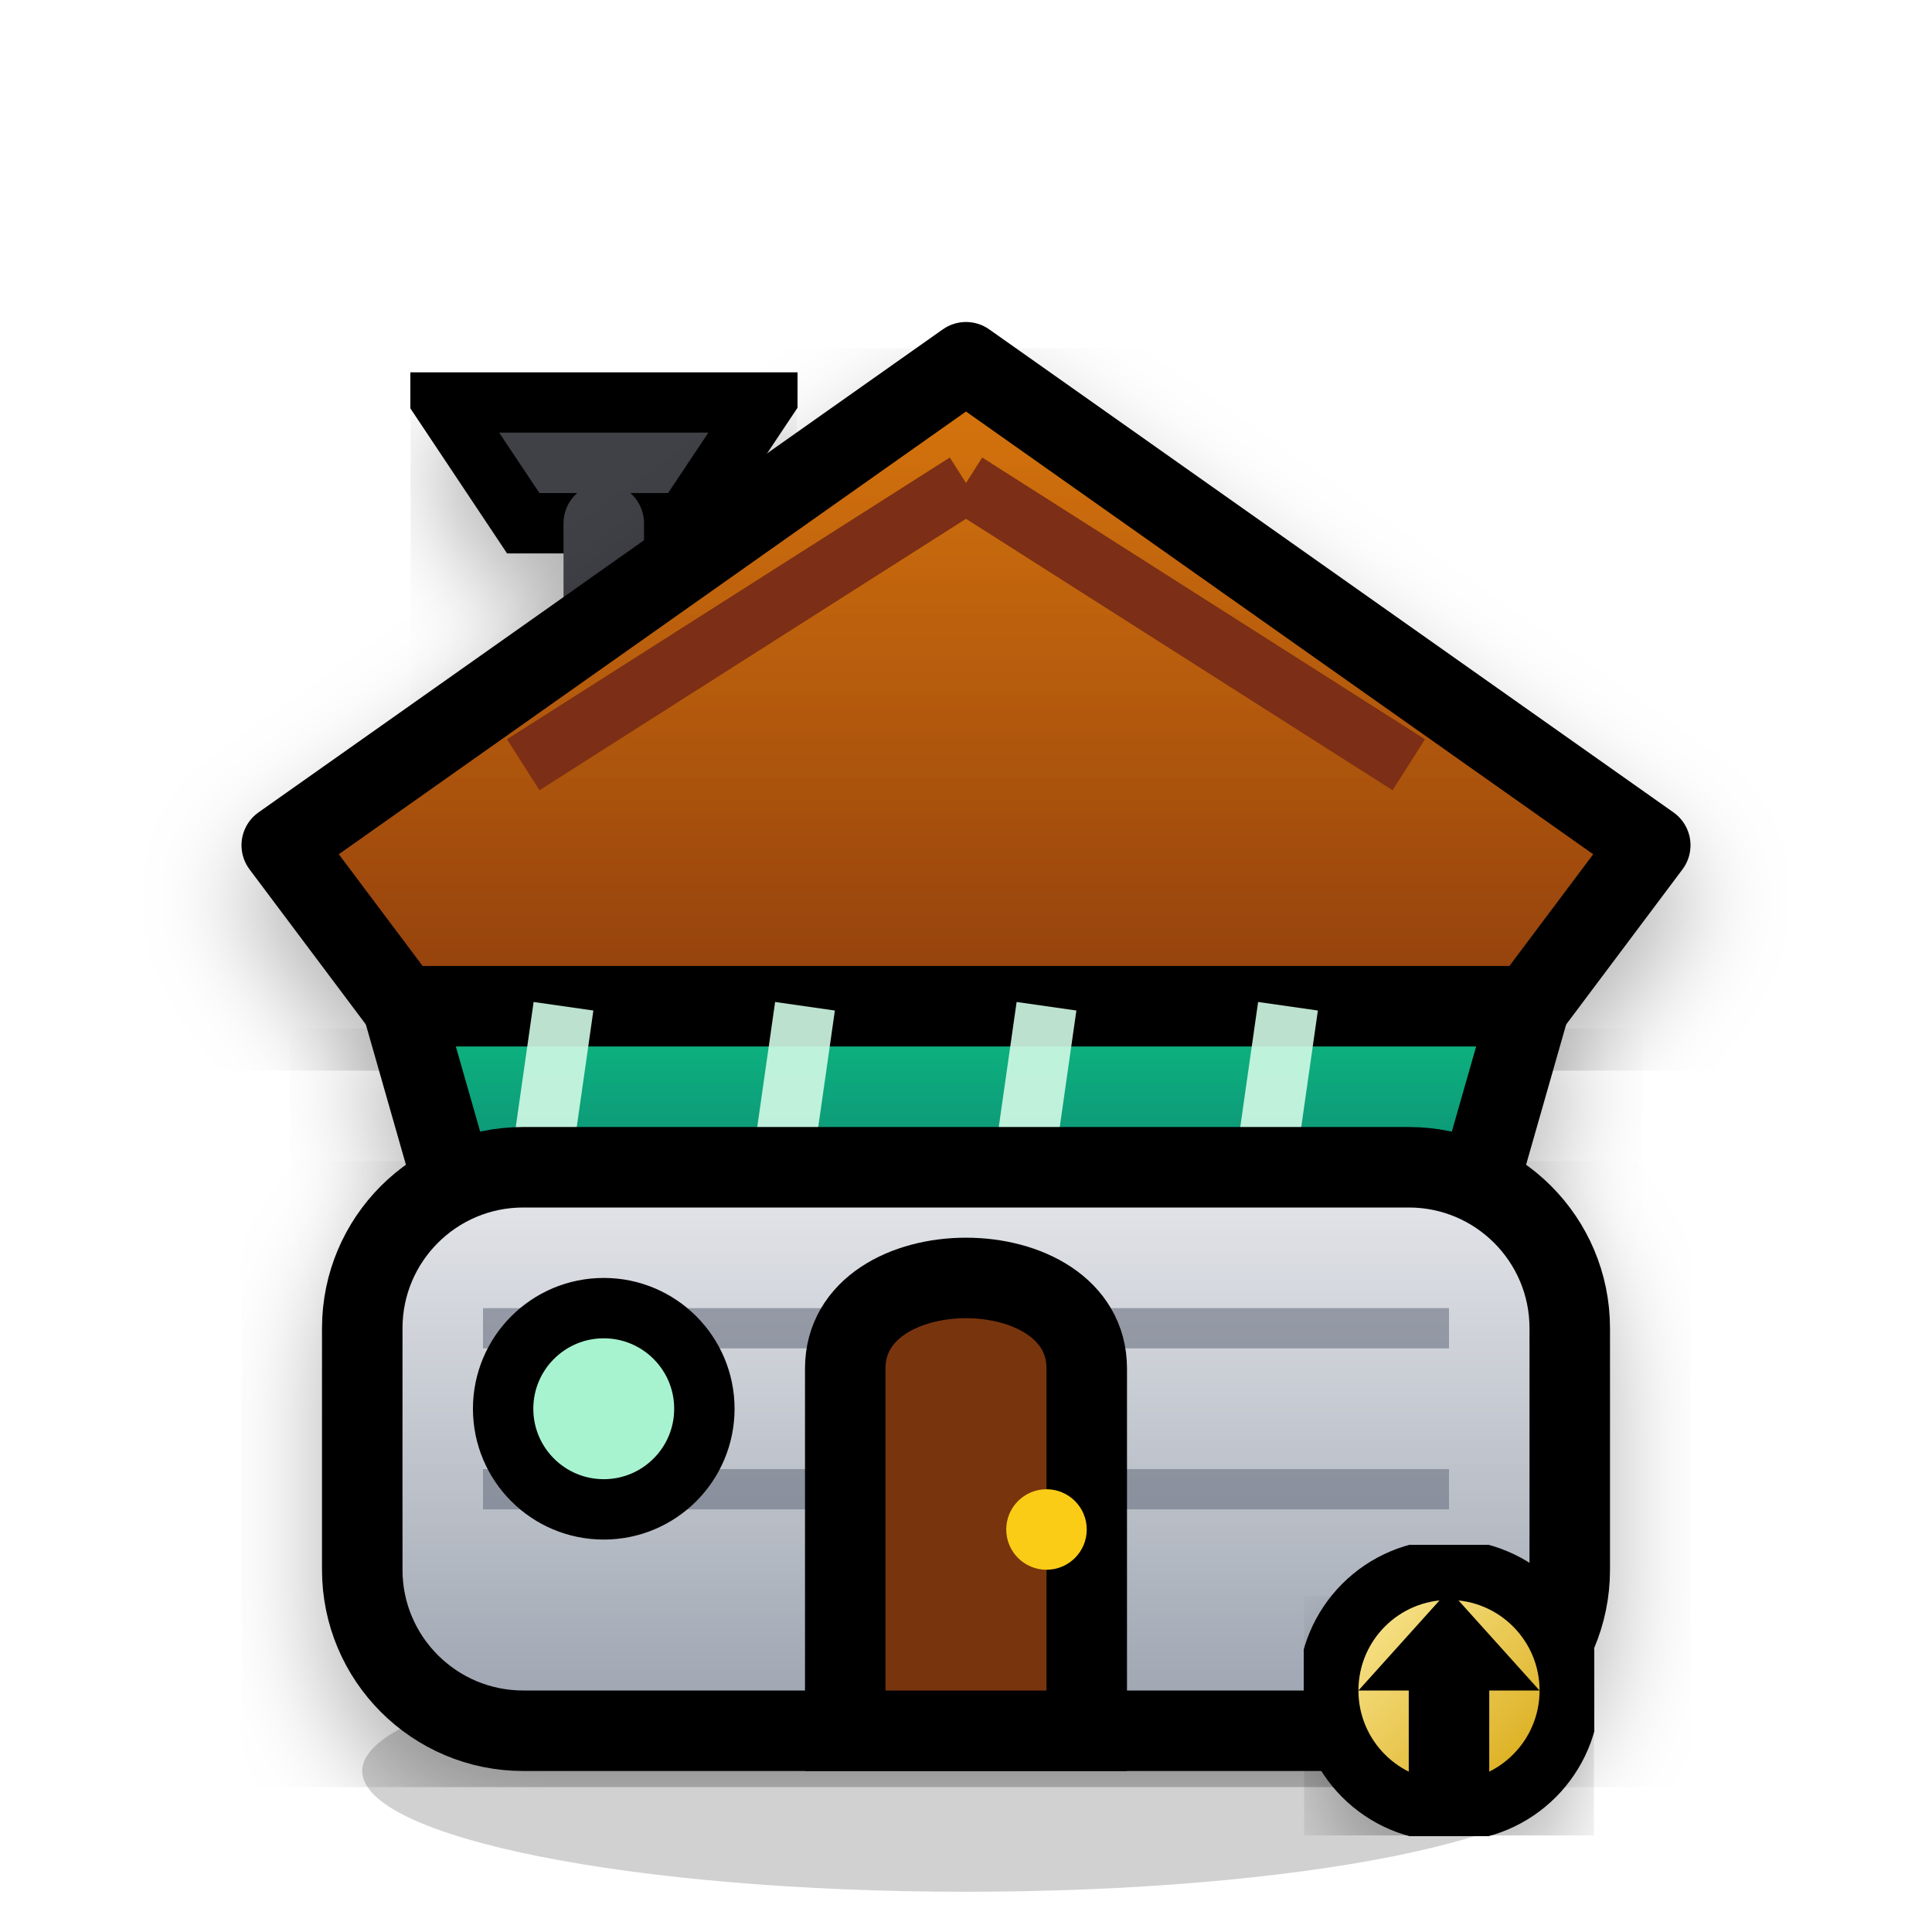
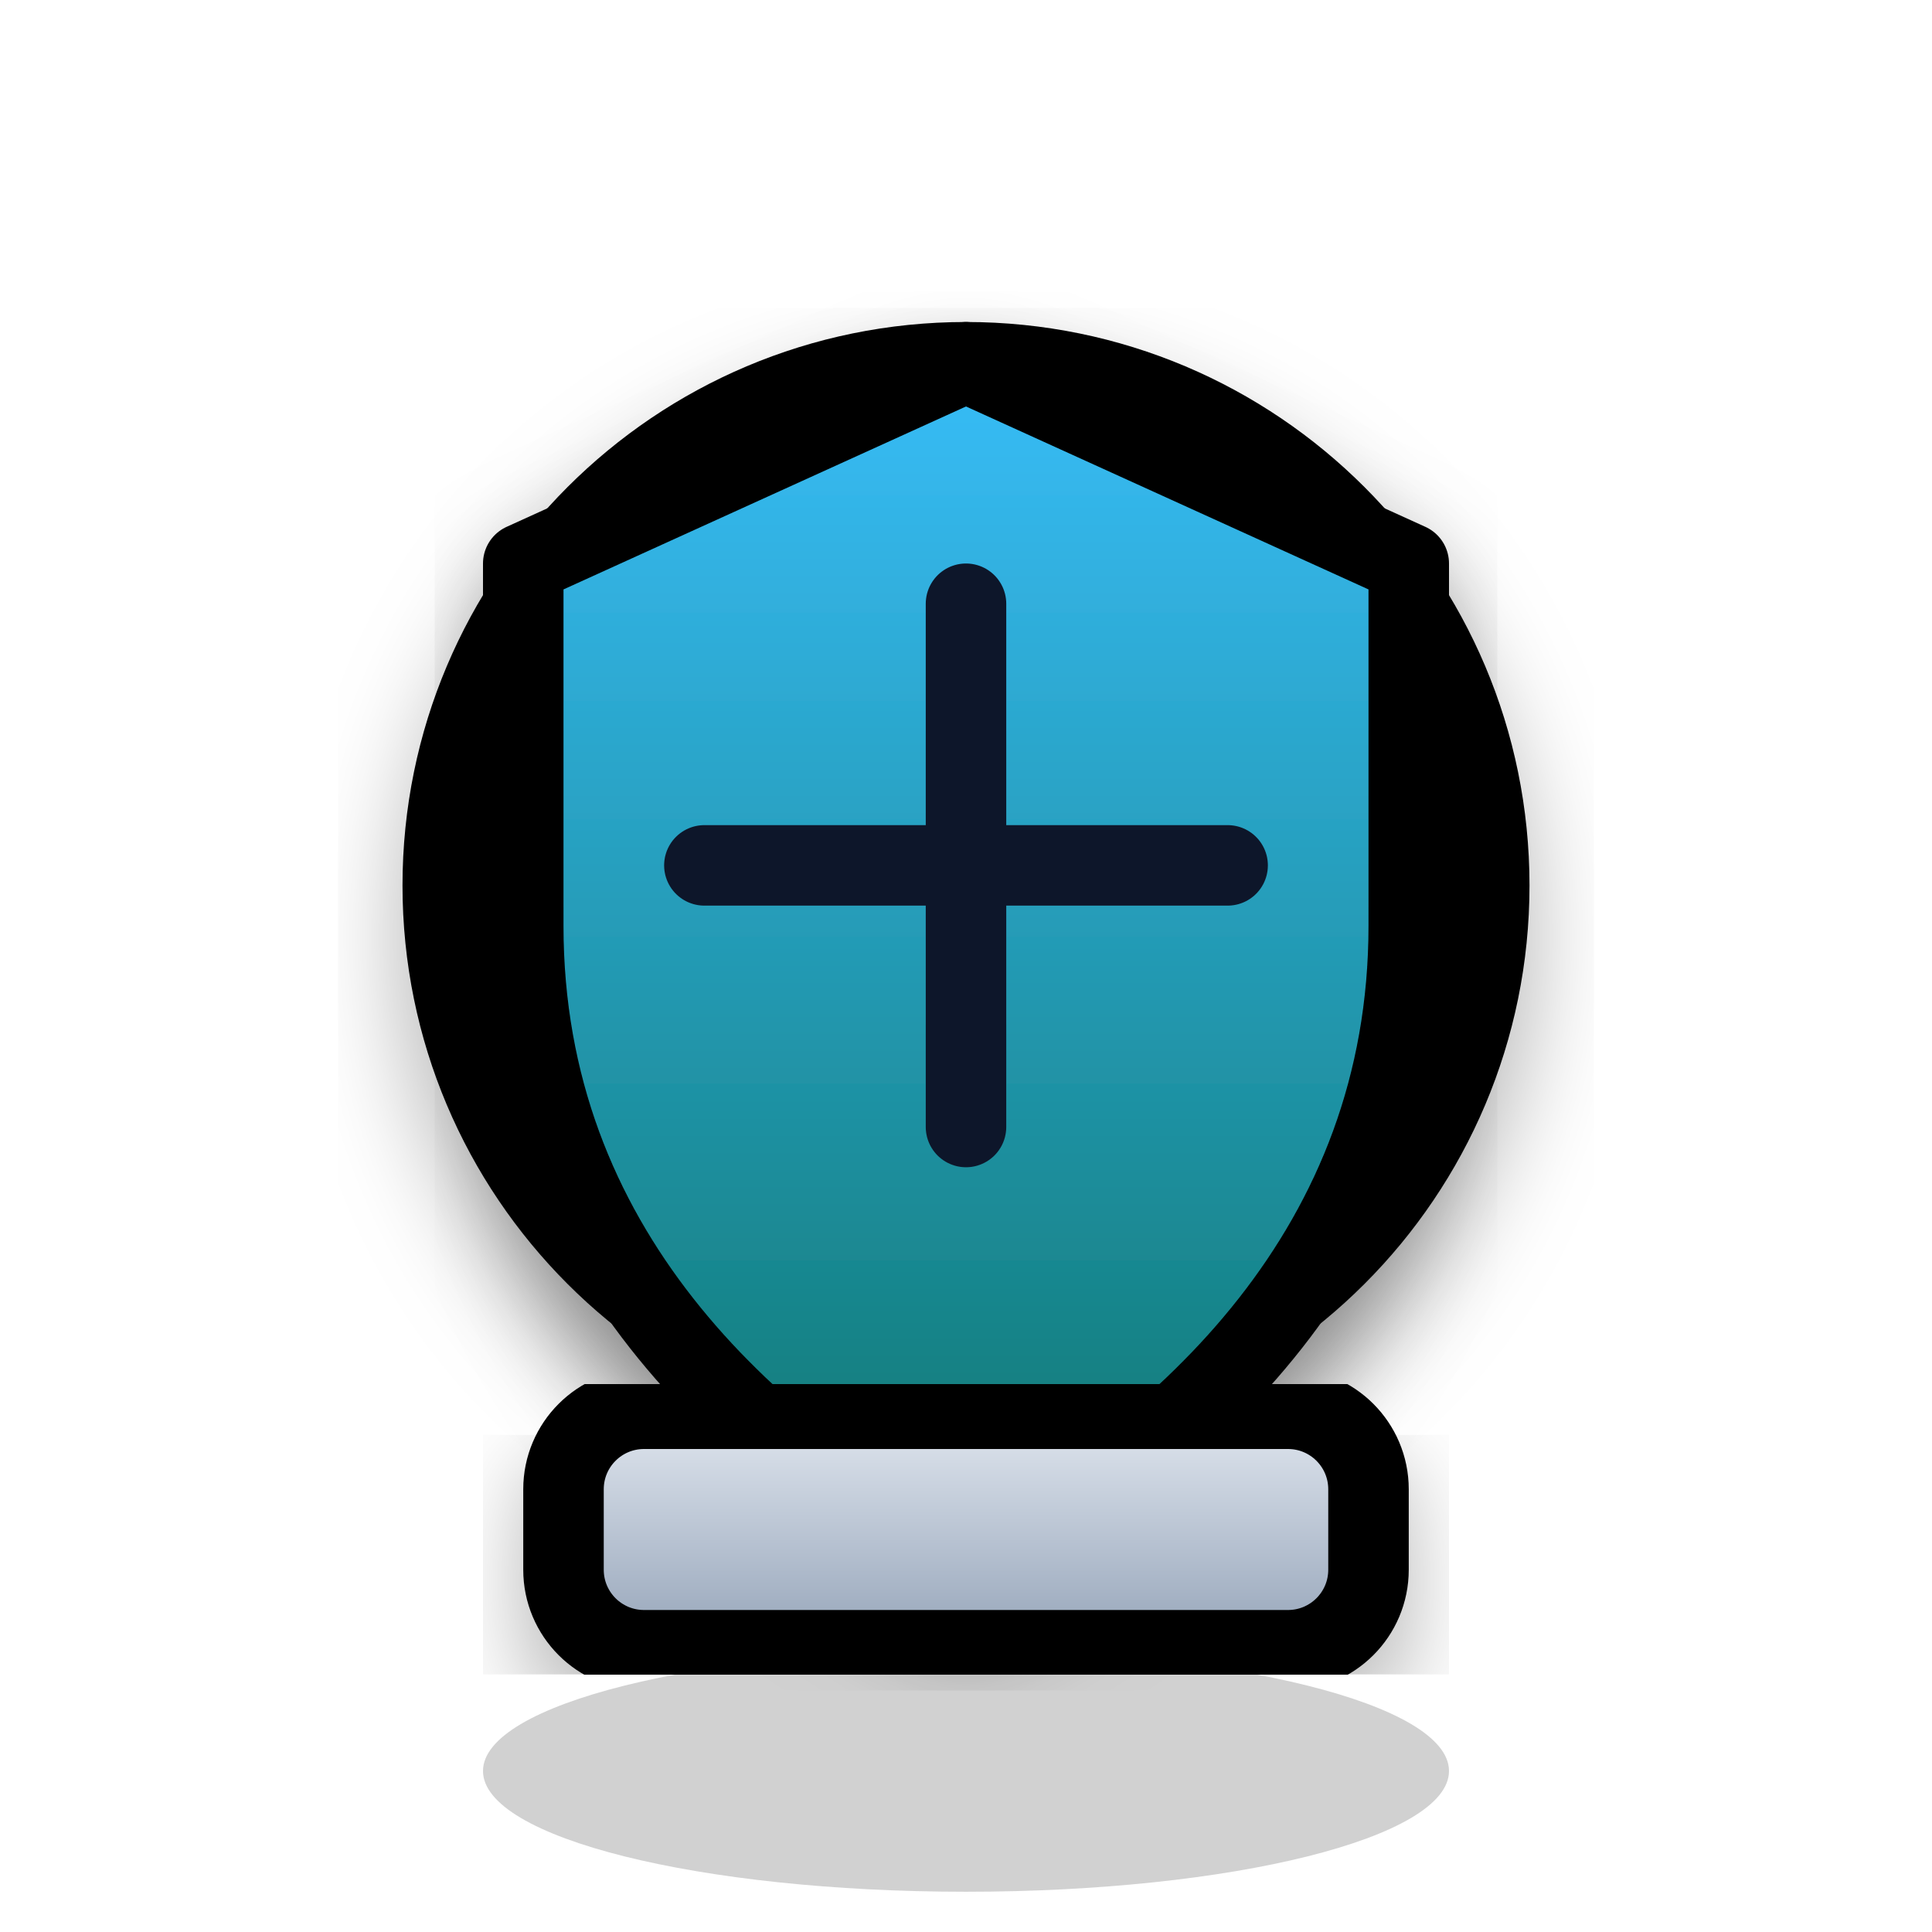
<svg xmlns="http://www.w3.org/2000/svg" viewBox="0 0 96 96" width="128" height="128" role="img" aria-label="Passive shop icon">
  <defs>
-     <linearGradient id="stone" x1="0" y1="0" x2="0" y2="1">
-       <stop offset="0%" stop-color="#e5e7eb" />
-       <stop offset="100%" stop-color="#9ca3af" />
-     </linearGradient>
-     <linearGradient id="wood" x1="0" y1="0" x2="0" y2="1">
-       <stop offset="0%" stop-color="#d97706" />
-       <stop offset="100%" stop-color="#92400e" />
-     </linearGradient>
-     <linearGradient id="cloth" x1="0" y1="0" x2="0" y2="1">
-       <stop offset="0%" stop-color="#10b981" />
+     <linearGradient id="shield" x1="0" y1="0" x2="0" y2="1">
+       <stop offset="0%" stop-color="#38bdf8" />
      <stop offset="100%" stop-color="#0f766e" />
    </linearGradient>
-     <linearGradient id="gold" x1="0" y1="0" x2="1" y2="1">
-       <stop offset="0%" stop-color="#fff1a8" />
-       <stop offset="100%" stop-color="#d4a000" />
+     <linearGradient id="ring" x1="0" y1="0" x2="1" y2="1">
+       <stop offset="0%" stop-color="#ccfbf1" />
+       <stop offset="100%" stop-color="#38bdf8" />
+     </linearGradient>
+     <linearGradient id="base" x1="0" y1="0" x2="0" y2="1">
+       <stop offset="0%" stop-color="#e2e8f0" />
+       <stop offset="100%" stop-color="#94a3b8" />
    </linearGradient>
    <filter id="softShadow">
      <feDropShadow dx="0" dy="2.5" stdDeviation="2.5" flood-color="#000" flood-opacity="0.3" />
    </filter>
  </defs>
-   <ellipse cx="48" cy="88" rx="30" ry="6" fill="#000" opacity="0.18" />
+   <ellipse cx="48" cy="88" rx="24" ry="6" fill="#000" opacity="0.18" />
  <g filter="url(#softShadow)">
-     <path d="M22 20h16l-4 6h-8z" fill="#3f3f46" stroke="#000" stroke-width="3" />
-     <path d="M30 26v10" stroke="#3f3f46" stroke-width="4" stroke-linecap="round" />
-     <circle cx="30" cy="40" r="7" fill="#34d399" stroke="#000" stroke-width="3" />
-     <path d="M26 40h8M30 36v8" stroke="#064e3b" stroke-width="2" stroke-linecap="round" />
+     <circle cx="48" cy="44" r="26" fill="url(#ring)" stroke="#000" stroke-width="4" />
  </g>
  <g filter="url(#softShadow)">
-     <path d="M14 42l34-24 34 24-6 8H20z" fill="url(#wood)" stroke="#000" stroke-width="4" stroke-linejoin="round" />
-     <g stroke="#7c2d12" stroke-width="3">
-       <path d="M26 38l22-14" />
-       <path d="M48 24l22 14" />
-     </g>
+     <path d="M48 18L70 28V46c0 16-11 26-22 32C37 72 26 62 26 46V28z" fill="url(#shield)" stroke="#000" stroke-width="4" stroke-linejoin="round" />
+     <path d="M48 30v26M35 43h26" stroke="#0f172a" stroke-width="4" stroke-linecap="round" />
  </g>
  <g filter="url(#softShadow)">
-     <path d="M20 50h56l-4 14H24z" fill="url(#cloth)" stroke="#000" stroke-width="4" stroke-linejoin="round" />
-     <path d="M28 50l-2 14M40 50l-2 14M52 50l-2 14M64 50l-2 14" stroke="#d1fae5" stroke-width="3" opacity="0.9" />
-   </g>
-   <g filter="url(#softShadow)">
-     <rect x="18" y="58" width="60" height="28" rx="8" fill="url(#stone)" stroke="#000" stroke-width="4" />
-     <g stroke="#6b7280" stroke-width="2" opacity="0.6">
-       <path d="M24 66h48" />
-       <path d="M24 74h48" />
-     </g>
-     <path d="M42 86V68c0-6 12-6 12 0v18z" fill="#78350f" stroke="#000" stroke-width="4" />
-     <circle cx="52" cy="76" r="2" fill="#facc15" />
-     <circle cx="30" cy="70" r="5" fill="#a7f3d0" stroke="#000" stroke-width="3" />
-   </g>
-   <g transform="translate(64 76)" filter="url(#softShadow)">
-     <circle cx="8" cy="8" r="6" fill="url(#gold)" stroke="#000" stroke-width="3" />
-     <path d="M8 3l4.5 5H10v6H6V8H3.5z" fill="#000" />
+     <rect x="28" y="70" width="40" height="12" rx="4" fill="url(#base)" stroke="#000" stroke-width="4" />
  </g>
</svg>
